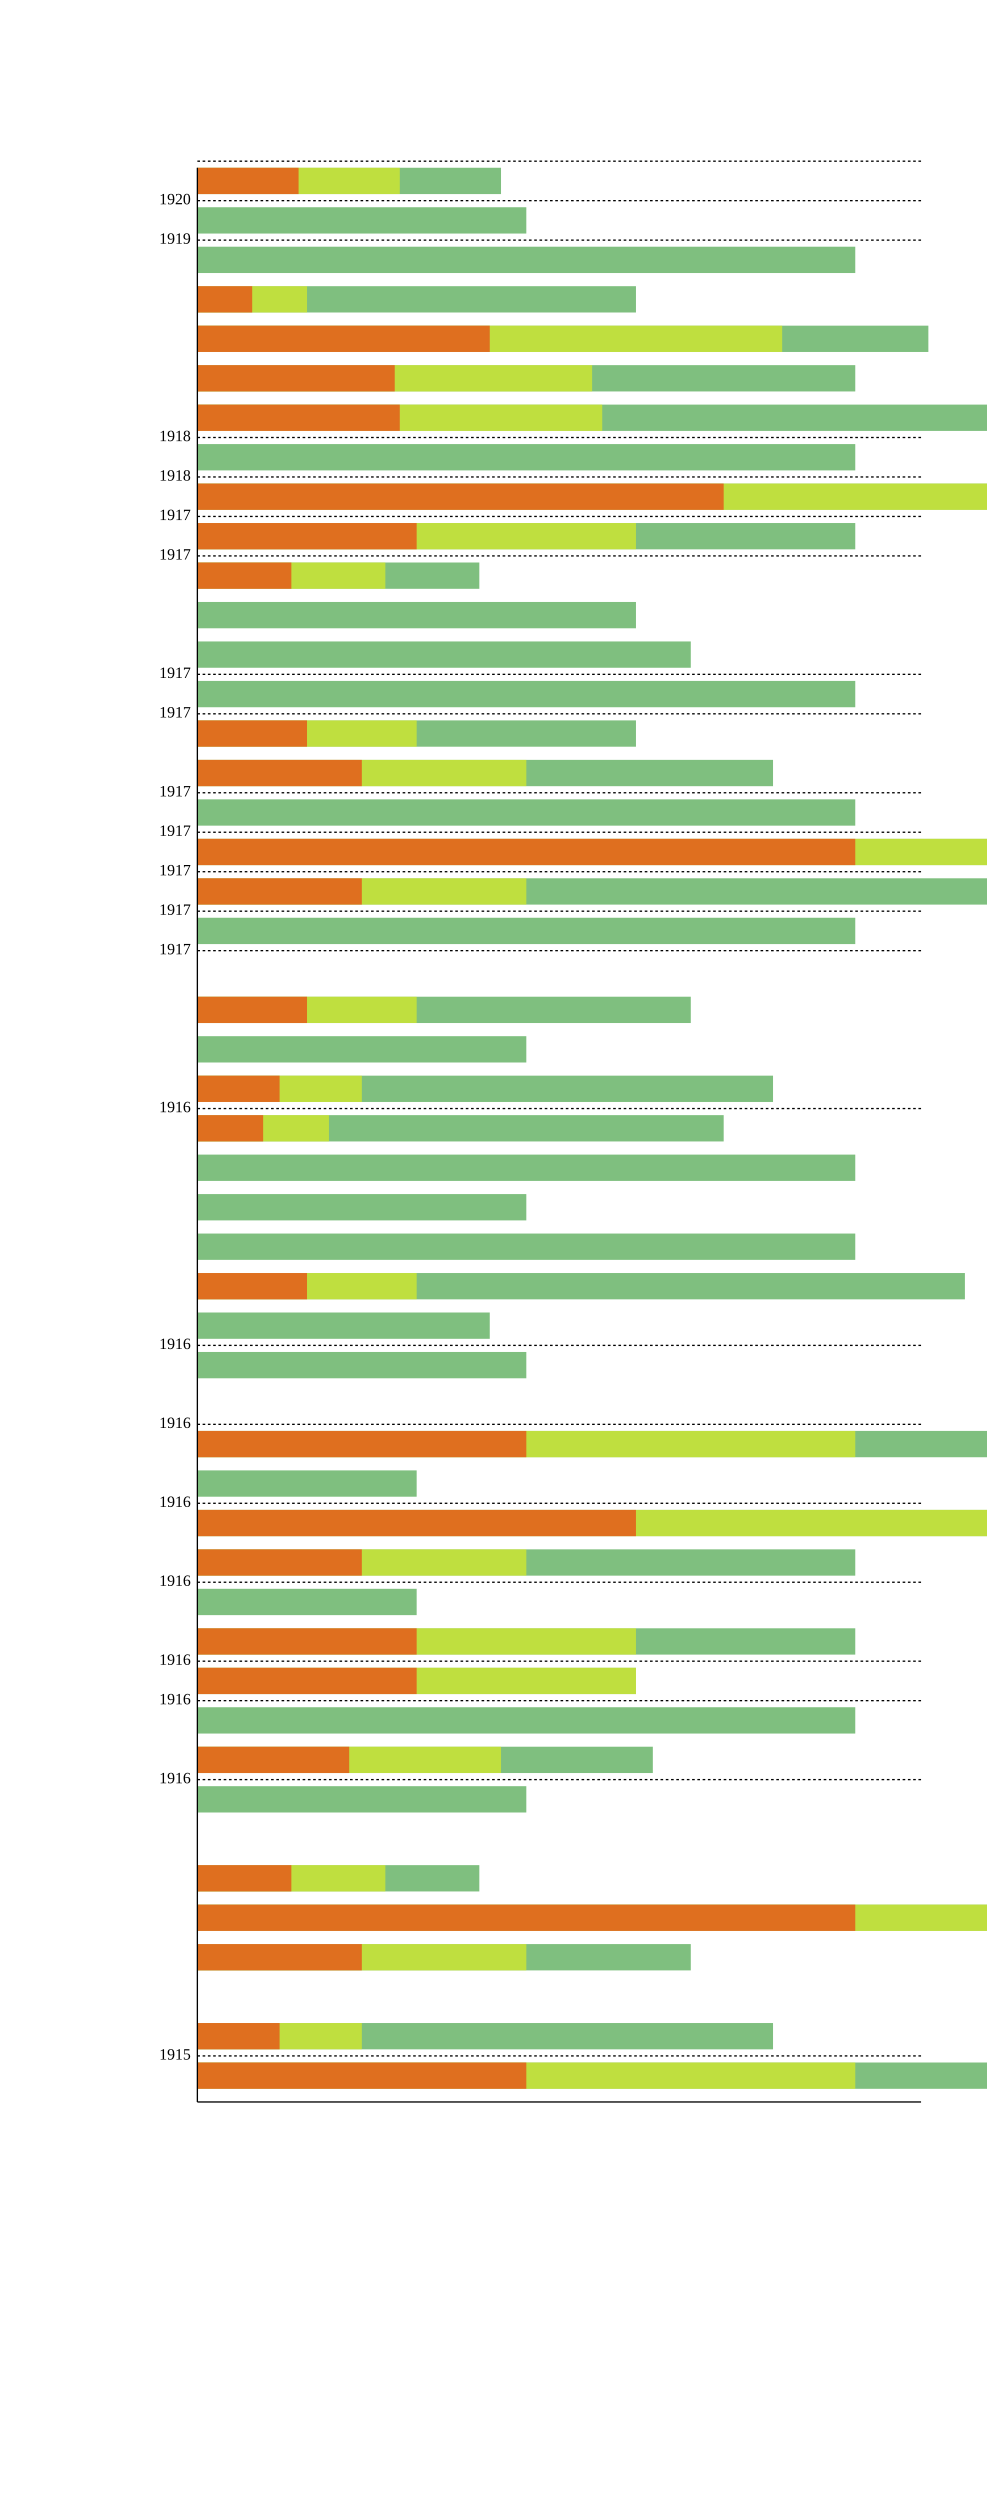
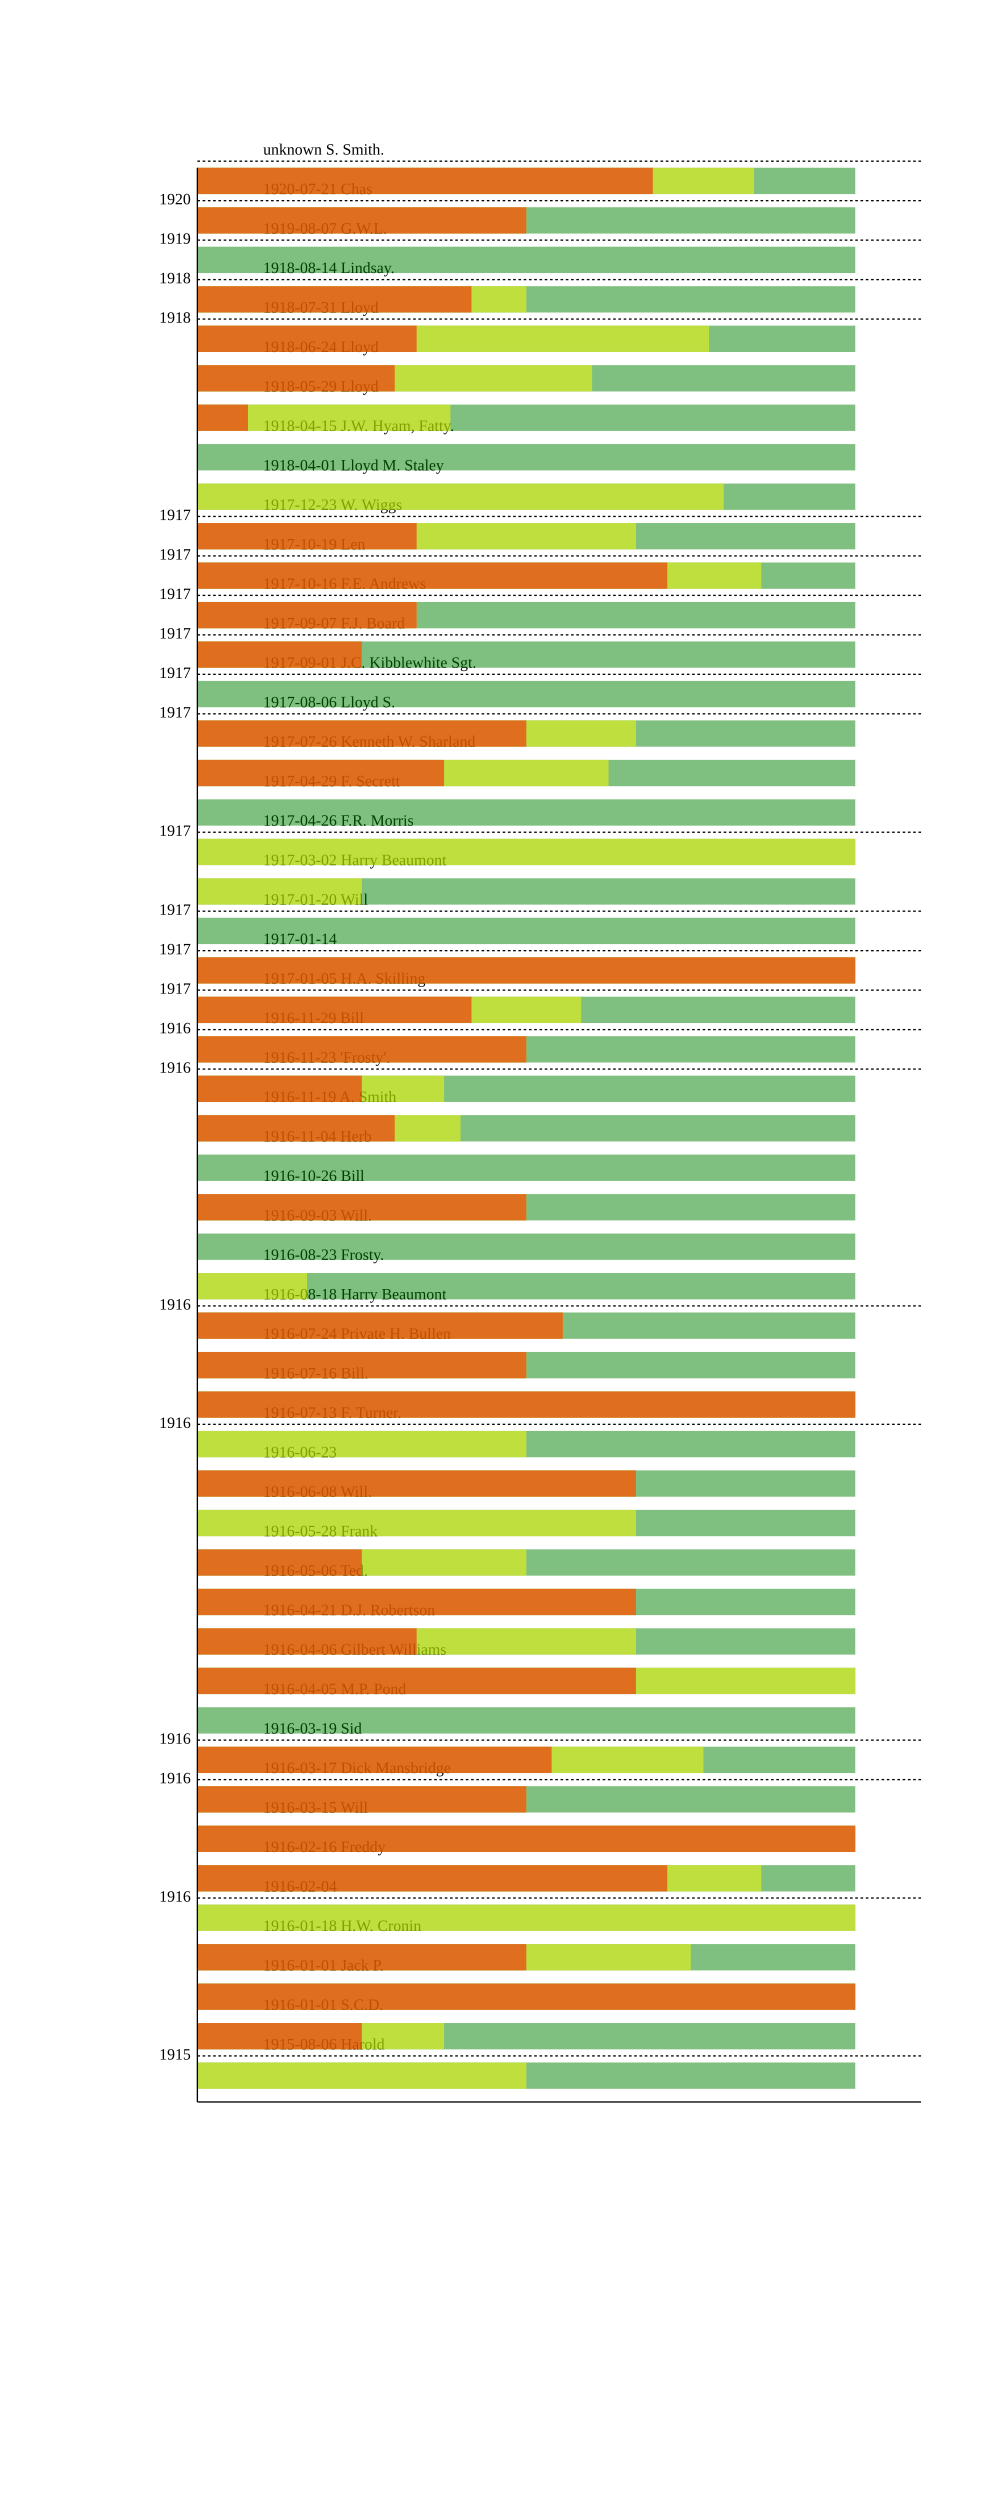
<svg xmlns="http://www.w3.org/2000/svg" height="1520" width="600" viewBox="-150, -1570, 750, 1845">
  <line x1="0" x2="550" y1="-35" y2="-35" stroke="black" stroke-dasharray="2" />
  <text x="-5" y="-35" text-anchor="end" dominant-baseline="middle">1915</text>
-   <rect x=" 0" y="-30" width="750" height="20" opacity=".5" fill="green" />
-   <rect x=" 0" y="-30" width="500" height="20" opacity=".5" fill="yellow" />
-   <rect x=" 0" y="-30" width="250" height="20" opacity=".5" fill="red" />
-   <rect x=" 0" y="-60" width="437.5" height="20" opacity=".5" fill="green" />
-   <rect x=" 0" y="-60" width="125" height="20" opacity=".5" fill="yellow" />
-   <rect x=" 0" y="-60" width="62.5" height="20" opacity=".5" fill="red" />
-   <rect x=" 0" y="-90" width="0" height="20" opacity=".5" fill="green" />
-   <rect x=" 0" y="-90" width="0" height="20" opacity=".5" fill="yellow" />
-   <rect x=" 0" y="-90" width="0" height="20" opacity=".5" fill="red" />
-   <rect x=" 0" y="-120" width="375" height="20" opacity=".5" fill="green" />
-   <rect x=" 0" y="-120" width="250" height="20" opacity=".5" fill="yellow" />
-   <rect x=" 0" y="-120" width="125" height="20" opacity=".5" fill="red" />
-   <rect x=" 0" y="-150" width="1000" height="20" opacity=".5" fill="green" />
-   <rect x=" 0" y="-150" width="1000" height="20" opacity=".5" fill="yellow" />
-   <rect x=" 0" y="-150" width="500" height="20" opacity=".5" fill="red" />
-   <rect x=" 0" y="-180" width="214.286" height="20" opacity=".5" fill="green" />
-   <rect x=" 0" y="-180" width="142.857" height="20" opacity=".5" fill="yellow" />
-   <rect x=" 0" y="-180" width="71.429" height="20" opacity=".5" fill="red" />
-   <rect x=" 0" y="-210" width="0" height="20" opacity=".5" fill="green" />
-   <rect x=" 0" y="-210" width="0" height="20" opacity=".5" fill="yellow" />
-   <rect x=" 0" y="-210" width="0" height="20" opacity=".5" fill="red" />
+   <rect x=" 0" y="-30" width="500" height="20" opacity=".5" fill="green" />
+   <rect x=" 0" y="-30" width="250" height="20" opacity=".5" fill="yellow" />
+   <rect x=" 0" y="-30" width="0" height="20" opacity=".5" fill="red" />
+   <text x="50" y="-40" fill="black">1915-08-06 Harold</text>
+   <rect x=" 0" y="-60" width="500" height="20" opacity=".5" fill="green" />
+   <rect x=" 0" y="-60" width="187.5" height="20" opacity=".5" fill="yellow" />
+   <rect x=" 0" y="-60" width="125" height="20" opacity=".5" fill="red" />
+   <text x="50" y="-70" fill="black">1916-01-01 S.C.D.</text>
+   <rect x=" 0" y="-90" width="500" height="20" opacity=".5" fill="green" />
+   <rect x=" 0" y="-90" width="500" height="20" opacity=".5" fill="yellow" />
+   <rect x=" 0" y="-90" width="500" height="20" opacity=".5" fill="red" />
+   <text x="50" y="-100" fill="black">1916-01-01 Jack P.</text>
+   <rect x=" 0" y="-120" width="500" height="20" opacity=".5" fill="green" />
+   <rect x=" 0" y="-120" width="375" height="20" opacity=".5" fill="yellow" />
+   <rect x=" 0" y="-120" width="250" height="20" opacity=".5" fill="red" />
+   <text x="50" y="-130" fill="black">1916-01-18 H.W. Cronin</text>
+   <line x1="0" x2="550" y1="-155" y2="-155" stroke="black" stroke-dasharray="2" />
+   <text x="-5" y="-155" text-anchor="end" dominant-baseline="middle">1916</text>
+   <rect x=" 0" y="-150" width="500" height="20" opacity=".5" fill="green" />
+   <rect x=" 0" y="-150" width="500" height="20" opacity=".5" fill="yellow" />
+   <rect x=" 0" y="-150" width="0" height="20" opacity=".5" fill="red" />
+   <text x="50" y="-160" fill="black">1916-02-04 </text>
+   <rect x=" 0" y="-180" width="500" height="20" opacity=".5" fill="green" />
+   <rect x=" 0" y="-180" width="428.571" height="20" opacity=".5" fill="yellow" />
+   <rect x=" 0" y="-180" width="357.143" height="20" opacity=".5" fill="red" />
+   <text x="50" y="-190" fill="black">1916-02-16 Freddy </text>
+   <rect x=" 0" y="-210" width="500" height="20" opacity=".5" fill="green" />
+   <rect x=" 0" y="-210" width="500" height="20" opacity=".5" fill="yellow" />
+   <rect x=" 0" y="-210" width="500" height="20" opacity=".5" fill="red" />
+   <text x="50" y="-220" fill="black">1916-03-15 Will</text>
  <line x1="0" x2="550" y1="-245" y2="-245" stroke="black" stroke-dasharray="2" />
  <text x="-5" y="-245" text-anchor="end" dominant-baseline="middle">1916</text>
-   <rect x=" 0" y="-240" width="250" height="20" opacity=".5" fill="green" />
-   <rect x=" 0" y="-240" width="0" height="20" opacity=".5" fill="yellow" />
-   <rect x=" 0" y="-240" width="0" height="20" opacity=".5" fill="red" />
-   <rect x=" 0" y="-270" width="346.154" height="20" opacity=".5" fill="green" />
-   <rect x=" 0" y="-270" width="230.769" height="20" opacity=".5" fill="yellow" />
-   <rect x=" 0" y="-270" width="115.385" height="20" opacity=".5" fill="red" />
-   <line x1="0" x2="550" y1="-305" y2="-305" stroke="black" stroke-dasharray="2" />
-   <text x="-5" y="-305" text-anchor="end" dominant-baseline="middle">1916</text>
+   <rect x=" 0" y="-240" width="500" height="20" opacity=".5" fill="green" />
+   <rect x=" 0" y="-240" width="250" height="20" opacity=".5" fill="yellow" />
+   <rect x=" 0" y="-240" width="250" height="20" opacity=".5" fill="red" />
+   <text x="50" y="-250" fill="black">1916-03-17 Dick Mansbridge</text>
+   <line x1="0" x2="550" y1="-275" y2="-275" stroke="black" stroke-dasharray="2" />
+   <text x="-5" y="-275" text-anchor="end" dominant-baseline="middle">1916</text>
+   <rect x=" 0" y="-270" width="500" height="20" opacity=".5" fill="green" />
+   <rect x=" 0" y="-270" width="384.615" height="20" opacity=".5" fill="yellow" />
+   <rect x=" 0" y="-270" width="269.231" height="20" opacity=".5" fill="red" />
+   <text x="50" y="-280" fill="black">1916-03-19 Sid</text>
  <rect x=" 0" y="-300" width="500" height="20" opacity=".5" fill="green" />
  <rect x=" 0" y="-300" width="0" height="20" opacity=".5" fill="yellow" />
  <rect x=" 0" y="-300" width="0" height="20" opacity=".5" fill="red" />
-   <line x1="0" x2="550" y1="-335" y2="-335" stroke="black" stroke-dasharray="2" />
-   <text x="-5" y="-335" text-anchor="end" dominant-baseline="middle">1916</text>
-   <rect x=" 0" y="-330" width="333.333" height="20" opacity=".5" fill="green" />
-   <rect x=" 0" y="-330" width="333.333" height="20" opacity=".5" fill="yellow" />
-   <rect x=" 0" y="-330" width="166.667" height="20" opacity=".5" fill="red" />
+   <text x="50" y="-310" fill="black">1916-04-05 M.P. Pond</text>
+   <rect x=" 0" y="-330" width="500" height="20" opacity=".5" fill="green" />
+   <rect x=" 0" y="-330" width="500" height="20" opacity=".5" fill="yellow" />
+   <rect x=" 0" y="-330" width="333.333" height="20" opacity=".5" fill="red" />
+   <text x="50" y="-340" fill="black">1916-04-06 Gilbert Williams</text>
  <rect x=" 0" y="-360" width="500" height="20" opacity=".5" fill="green" />
  <rect x=" 0" y="-360" width="333.333" height="20" opacity=".5" fill="yellow" />
  <rect x=" 0" y="-360" width="166.667" height="20" opacity=".5" fill="red" />
-   <line x1="0" x2="550" y1="-395" y2="-395" stroke="black" stroke-dasharray="2" />
-   <text x="-5" y="-395" text-anchor="end" dominant-baseline="middle">1916</text>
-   <rect x=" 0" y="-390" width="166.667" height="20" opacity=".5" fill="green" />
-   <rect x=" 0" y="-390" width="0" height="20" opacity=".5" fill="yellow" />
-   <rect x=" 0" y="-390" width="0" height="20" opacity=".5" fill="red" />
+   <text x="50" y="-370" fill="black">1916-04-21 D.J. Robertson</text>
+   <rect x=" 0" y="-390" width="500" height="20" opacity=".5" fill="green" />
+   <rect x=" 0" y="-390" width="333.333" height="20" opacity=".5" fill="yellow" />
+   <rect x=" 0" y="-390" width="333.333" height="20" opacity=".5" fill="red" />
+   <text x="50" y="-400" fill="black">1916-05-06  Ted.</text>
  <rect x=" 0" y="-420" width="500" height="20" opacity=".5" fill="green" />
  <rect x=" 0" y="-420" width="250" height="20" opacity=".5" fill="yellow" />
  <rect x=" 0" y="-420" width="125" height="20" opacity=".5" fill="red" />
-   <line x1="0" x2="550" y1="-455" y2="-455" stroke="black" stroke-dasharray="2" />
-   <text x="-5" y="-455" text-anchor="end" dominant-baseline="middle">1916</text>
-   <rect x=" 0" y="-450" width="833.333" height="20" opacity=".5" fill="green" />
-   <rect x=" 0" y="-450" width="666.667" height="20" opacity=".5" fill="yellow" />
-   <rect x=" 0" y="-450" width="333.333" height="20" opacity=".5" fill="red" />
-   <rect x=" 0" y="-480" width="166.667" height="20" opacity=".5" fill="green" />
-   <rect x=" 0" y="-480" width="0" height="20" opacity=".5" fill="yellow" />
-   <rect x=" 0" y="-480" width="0" height="20" opacity=".5" fill="red" />
+   <text x="50" y="-430" fill="black">1916-05-28  Frank</text>
+   <rect x=" 0" y="-450" width="500" height="20" opacity=".5" fill="green" />
+   <rect x=" 0" y="-450" width="333.333" height="20" opacity=".5" fill="yellow" />
+   <rect x=" 0" y="-450" width="0" height="20" opacity=".5" fill="red" />
+   <text x="50" y="-460" fill="black">1916-06-08 Will.</text>
+   <rect x=" 0" y="-480" width="500" height="20" opacity=".5" fill="green" />
+   <rect x=" 0" y="-480" width="333.333" height="20" opacity=".5" fill="yellow" />
+   <rect x=" 0" y="-480" width="333.333" height="20" opacity=".5" fill="red" />
+   <text x="50" y="-490" fill="black">1916-06-23 </text>
  <line x1="0" x2="550" y1="-515" y2="-515" stroke="black" stroke-dasharray="2" />
  <text x="-5" y="-515" text-anchor="end" dominant-baseline="middle">1916</text>
-   <rect x=" 0" y="-510" width="750" height="20" opacity=".5" fill="green" />
-   <rect x=" 0" y="-510" width="500" height="20" opacity=".5" fill="yellow" />
-   <rect x=" 0" y="-510" width="250" height="20" opacity=".5" fill="red" />
-   <rect x=" 0" y="-540" width="0" height="20" opacity=".5" fill="green" />
-   <rect x=" 0" y="-540" width="0" height="20" opacity=".5" fill="yellow" />
-   <rect x=" 0" y="-540" width="0" height="20" opacity=".5" fill="red" />
-   <line x1="0" x2="550" y1="-575" y2="-575" stroke="black" stroke-dasharray="2" />
-   <text x="-5" y="-575" text-anchor="end" dominant-baseline="middle">1916</text>
-   <rect x=" 0" y="-570" width="250" height="20" opacity=".5" fill="green" />
-   <rect x=" 0" y="-570" width="0" height="20" opacity=".5" fill="yellow" />
-   <rect x=" 0" y="-570" width="0" height="20" opacity=".5" fill="red" />
-   <rect x=" 0" y="-600" width="222.222" height="20" opacity=".5" fill="green" />
-   <rect x=" 0" y="-600" width="0" height="20" opacity=".5" fill="yellow" />
-   <rect x=" 0" y="-600" width="0" height="20" opacity=".5" fill="red" />
-   <rect x=" 0" y="-630" width="583.333" height="20" opacity=".5" fill="green" />
-   <rect x=" 0" y="-630" width="166.667" height="20" opacity=".5" fill="yellow" />
-   <rect x=" 0" y="-630" width="83.333" height="20" opacity=".5" fill="red" />
+   <rect x=" 0" y="-510" width="500" height="20" opacity=".5" fill="green" />
+   <rect x=" 0" y="-510" width="250" height="20" opacity=".5" fill="yellow" />
+   <rect x=" 0" y="-510" width="0" height="20" opacity=".5" fill="red" />
+   <text x="50" y="-520" fill="black">1916-07-13 F. Turner.</text>
+   <rect x=" 0" y="-540" width="500" height="20" opacity=".5" fill="green" />
+   <rect x=" 0" y="-540" width="500" height="20" opacity=".5" fill="yellow" />
+   <rect x=" 0" y="-540" width="500" height="20" opacity=".5" fill="red" />
+   <text x="50" y="-550" fill="black">1916-07-16 Bill.</text>
+   <rect x=" 0" y="-570" width="500" height="20" opacity=".5" fill="green" />
+   <rect x=" 0" y="-570" width="250" height="20" opacity=".5" fill="yellow" />
+   <rect x=" 0" y="-570" width="250" height="20" opacity=".5" fill="red" />
+   <text x="50" y="-580" fill="black">1916-07-24 Private H. Bullen</text>
+   <line x1="0" x2="550" y1="-605" y2="-605" stroke="black" stroke-dasharray="2" />
+   <text x="-5" y="-605" text-anchor="end" dominant-baseline="middle">1916</text>
+   <rect x=" 0" y="-600" width="500" height="20" opacity=".5" fill="green" />
+   <rect x=" 0" y="-600" width="277.778" height="20" opacity=".5" fill="yellow" />
+   <rect x=" 0" y="-600" width="277.778" height="20" opacity=".5" fill="red" />
+   <text x="50" y="-610" fill="black">1916-08-18 Harry Beaumont</text>
+   <rect x=" 0" y="-630" width="500" height="20" opacity=".5" fill="green" />
+   <rect x=" 0" y="-630" width="83.333" height="20" opacity=".5" fill="yellow" />
+   <rect x=" 0" y="-630" width="0" height="20" opacity=".5" fill="red" />
+   <text x="50" y="-640" fill="black">1916-08-23 Frosty.</text>
  <rect x=" 0" y="-660" width="500" height="20" opacity=".5" fill="green" />
  <rect x=" 0" y="-660" width="0" height="20" opacity=".5" fill="yellow" />
  <rect x=" 0" y="-660" width="0" height="20" opacity=".5" fill="red" />
-   <rect x=" 0" y="-690" width="250" height="20" opacity=".5" fill="green" />
-   <rect x=" 0" y="-690" width="0" height="20" opacity=".5" fill="yellow" />
-   <rect x=" 0" y="-690" width="0" height="20" opacity=".5" fill="red" />
+   <text x="50" y="-670" fill="black">1916-09-03 Will.</text>
+   <rect x=" 0" y="-690" width="500" height="20" opacity=".5" fill="green" />
+   <rect x=" 0" y="-690" width="250" height="20" opacity=".5" fill="yellow" />
+   <rect x=" 0" y="-690" width="250" height="20" opacity=".5" fill="red" />
+   <text x="50" y="-700" fill="black">1916-10-26 Bill</text>
  <rect x=" 0" y="-720" width="500" height="20" opacity=".5" fill="green" />
  <rect x=" 0" y="-720" width="0" height="20" opacity=".5" fill="yellow" />
  <rect x=" 0" y="-720" width="0" height="20" opacity=".5" fill="red" />
-   <line x1="0" x2="550" y1="-755" y2="-755" stroke="black" stroke-dasharray="2" />
-   <text x="-5" y="-755" text-anchor="end" dominant-baseline="middle">1916</text>
-   <rect x=" 0" y="-750" width="400" height="20" opacity=".5" fill="green" />
-   <rect x=" 0" y="-750" width="100" height="20" opacity=".5" fill="yellow" />
-   <rect x=" 0" y="-750" width="50" height="20" opacity=".5" fill="red" />
-   <rect x=" 0" y="-780" width="437.5" height="20" opacity=".5" fill="green" />
-   <rect x=" 0" y="-780" width="125" height="20" opacity=".5" fill="yellow" />
-   <rect x=" 0" y="-780" width="62.5" height="20" opacity=".5" fill="red" />
-   <rect x=" 0" y="-810" width="250" height="20" opacity=".5" fill="green" />
-   <rect x=" 0" y="-810" width="0" height="20" opacity=".5" fill="yellow" />
-   <rect x=" 0" y="-810" width="0" height="20" opacity=".5" fill="red" />
-   <rect x=" 0" y="-840" width="375" height="20" opacity=".5" fill="green" />
-   <rect x=" 0" y="-840" width="166.667" height="20" opacity=".5" fill="yellow" />
-   <rect x=" 0" y="-840" width="83.333" height="20" opacity=".5" fill="red" />
+   <text x="50" y="-730" fill="black">1916-11-04 Herb</text>
+   <rect x=" 0" y="-750" width="500" height="20" opacity=".5" fill="green" />
+   <rect x=" 0" y="-750" width="200" height="20" opacity=".5" fill="yellow" />
+   <rect x=" 0" y="-750" width="150" height="20" opacity=".5" fill="red" />
+   <text x="50" y="-760" fill="black">1916-11-19 A. Smith</text>
+   <line x1="0" x2="550" y1="-785" y2="-785" stroke="black" stroke-dasharray="2" />
+   <text x="-5" y="-785" text-anchor="end" dominant-baseline="middle">1916</text>
+   <rect x=" 0" y="-780" width="500" height="20" opacity=".5" fill="green" />
+   <rect x=" 0" y="-780" width="187.5" height="20" opacity=".5" fill="yellow" />
+   <rect x=" 0" y="-780" width="125" height="20" opacity=".5" fill="red" />
+   <text x="50" y="-790" fill="black">1916-11-23 'Frosty'.</text>
+   <line x1="0" x2="550" y1="-815" y2="-815" stroke="black" stroke-dasharray="2" />
+   <text x="-5" y="-815" text-anchor="end" dominant-baseline="middle">1916</text>
+   <rect x=" 0" y="-810" width="500" height="20" opacity=".5" fill="green" />
+   <rect x=" 0" y="-810" width="250" height="20" opacity=".5" fill="yellow" />
+   <rect x=" 0" y="-810" width="250" height="20" opacity=".5" fill="red" />
+   <text x="50" y="-820" fill="black">1916-11-29 Bill</text>
+   <line x1="0" x2="550" y1="-845" y2="-845" stroke="black" stroke-dasharray="2" />
+   <text x="-5" y="-845" text-anchor="end" dominant-baseline="middle">1917</text>
+   <rect x=" 0" y="-840" width="500" height="20" opacity=".5" fill="green" />
+   <rect x=" 0" y="-840" width="291.667" height="20" opacity=".5" fill="yellow" />
+   <rect x=" 0" y="-840" width="208.333" height="20" opacity=".5" fill="red" />
+   <text x="50" y="-850" fill="black">1917-01-05  H.A. Skilling</text>
  <line x1="0" x2="550" y1="-875" y2="-875" stroke="black" stroke-dasharray="2" />
  <text x="-5" y="-875" text-anchor="end" dominant-baseline="middle">1917</text>
-   <rect x=" 0" y="-870" width="0" height="20" opacity=".5" fill="green" />
-   <rect x=" 0" y="-870" width="0" height="20" opacity=".5" fill="yellow" />
-   <rect x=" 0" y="-870" width="0" height="20" opacity=".5" fill="red" />
+   <rect x=" 0" y="-870" width="500" height="20" opacity=".5" fill="green" />
+   <rect x=" 0" y="-870" width="500" height="20" opacity=".5" fill="yellow" />
+   <rect x=" 0" y="-870" width="500" height="20" opacity=".5" fill="red" />
+   <text x="50" y="-880" fill="black">1917-01-14 </text>
  <line x1="0" x2="550" y1="-905" y2="-905" stroke="black" stroke-dasharray="2" />
  <text x="-5" y="-905" text-anchor="end" dominant-baseline="middle">1917</text>
  <rect x=" 0" y="-900" width="500" height="20" opacity=".5" fill="green" />
  <rect x=" 0" y="-900" width="0" height="20" opacity=".5" fill="yellow" />
  <rect x=" 0" y="-900" width="0" height="20" opacity=".5" fill="red" />
-   <line x1="0" x2="550" y1="-935" y2="-935" stroke="black" stroke-dasharray="2" />
-   <text x="-5" y="-935" text-anchor="end" dominant-baseline="middle">1917</text>
-   <rect x=" 0" y="-930" width="625" height="20" opacity=".5" fill="green" />
-   <rect x=" 0" y="-930" width="250" height="20" opacity=".5" fill="yellow" />
-   <rect x=" 0" y="-930" width="125" height="20" opacity=".5" fill="red" />
+   <text x="50" y="-910" fill="black">1917-01-20 Will</text>
+   <rect x=" 0" y="-930" width="500" height="20" opacity=".5" fill="green" />
+   <rect x=" 0" y="-930" width="125" height="20" opacity=".5" fill="yellow" />
+   <rect x=" 0" y="-930" width="0" height="20" opacity=".5" fill="red" />
+   <text x="50" y="-940" fill="black">1917-03-02 Harry Beaumont</text>
  <line x1="0" x2="550" y1="-965" y2="-965" stroke="black" stroke-dasharray="2" />
  <text x="-5" y="-965" text-anchor="end" dominant-baseline="middle">1917</text>
-   <rect x=" 0" y="-960" width="1000" height="20" opacity=".5" fill="green" />
-   <rect x=" 0" y="-960" width="1000" height="20" opacity=".5" fill="yellow" />
-   <rect x=" 0" y="-960" width="500" height="20" opacity=".5" fill="red" />
-   <line x1="0" x2="550" y1="-995" y2="-995" stroke="black" stroke-dasharray="2" />
-   <text x="-5" y="-995" text-anchor="end" dominant-baseline="middle">1917</text>
+   <rect x=" 0" y="-960" width="500" height="20" opacity=".5" fill="green" />
+   <rect x=" 0" y="-960" width="500" height="20" opacity=".5" fill="yellow" />
+   <rect x=" 0" y="-960" width="0" height="20" opacity=".5" fill="red" />
+   <text x="50" y="-970" fill="black">1917-04-26 F.R. Morris</text>
  <rect x=" 0" y="-990" width="500" height="20" opacity=".5" fill="green" />
  <rect x=" 0" y="-990" width="0" height="20" opacity=".5" fill="yellow" />
  <rect x=" 0" y="-990" width="0" height="20" opacity=".5" fill="red" />
-   <rect x=" 0" y="-1020" width="437.5" height="20" opacity=".5" fill="green" />
-   <rect x=" 0" y="-1020" width="250" height="20" opacity=".5" fill="yellow" />
-   <rect x=" 0" y="-1020" width="125" height="20" opacity=".5" fill="red" />
+   <text x="50" y="-1000" fill="black">1917-04-29 F. Secrett</text>
+   <rect x=" 0" y="-1020" width="500" height="20" opacity=".5" fill="green" />
+   <rect x=" 0" y="-1020" width="312.5" height="20" opacity=".5" fill="yellow" />
+   <rect x=" 0" y="-1020" width="187.5" height="20" opacity=".5" fill="red" />
+   <text x="50" y="-1030" fill="black">1917-07-26 Kenneth W. Sharland</text>
  <line x1="0" x2="550" y1="-1055" y2="-1055" stroke="black" stroke-dasharray="2" />
  <text x="-5" y="-1055" text-anchor="end" dominant-baseline="middle">1917</text>
-   <rect x=" 0" y="-1050" width="333.333" height="20" opacity=".5" fill="green" />
-   <rect x=" 0" y="-1050" width="166.667" height="20" opacity=".5" fill="yellow" />
-   <rect x=" 0" y="-1050" width="83.333" height="20" opacity=".5" fill="red" />
+   <rect x=" 0" y="-1050" width="500" height="20" opacity=".5" fill="green" />
+   <rect x=" 0" y="-1050" width="333.333" height="20" opacity=".5" fill="yellow" />
+   <rect x=" 0" y="-1050" width="250" height="20" opacity=".5" fill="red" />
+   <text x="50" y="-1060" fill="black">1917-08-06 Lloyd S.</text>
  <line x1="0" x2="550" y1="-1085" y2="-1085" stroke="black" stroke-dasharray="2" />
  <text x="-5" y="-1085" text-anchor="end" dominant-baseline="middle">1917</text>
  <rect x=" 0" y="-1080" width="500" height="20" opacity=".5" fill="green" />
  <rect x=" 0" y="-1080" width="0" height="20" opacity=".5" fill="yellow" />
  <rect x=" 0" y="-1080" width="0" height="20" opacity=".5" fill="red" />
-   <rect x=" 0" y="-1110" width="375" height="20" opacity=".5" fill="green" />
-   <rect x=" 0" y="-1110" width="0" height="20" opacity=".5" fill="yellow" />
-   <rect x=" 0" y="-1110" width="0" height="20" opacity=".5" fill="red" />
-   <rect x=" 0" y="-1140" width="333.333" height="20" opacity=".5" fill="green" />
-   <rect x=" 0" y="-1140" width="0" height="20" opacity=".5" fill="yellow" />
-   <rect x=" 0" y="-1140" width="0" height="20" opacity=".5" fill="red" />
+   <text x="50" y="-1090" fill="black">1917-09-01 J.C. Kibblewhite Sgt.</text>
+   <line x1="0" x2="550" y1="-1115" y2="-1115" stroke="black" stroke-dasharray="2" />
+   <text x="-5" y="-1115" text-anchor="end" dominant-baseline="middle">1917</text>
+   <rect x=" 0" y="-1110" width="500" height="20" opacity=".5" fill="green" />
+   <rect x=" 0" y="-1110" width="125" height="20" opacity=".5" fill="yellow" />
+   <rect x=" 0" y="-1110" width="125" height="20" opacity=".5" fill="red" />
+   <text x="50" y="-1120" fill="black">1917-09-07  F.J. Board </text>
+   <line x1="0" x2="550" y1="-1145" y2="-1145" stroke="black" stroke-dasharray="2" />
+   <text x="-5" y="-1145" text-anchor="end" dominant-baseline="middle">1917</text>
+   <rect x=" 0" y="-1140" width="500" height="20" opacity=".5" fill="green" />
+   <rect x=" 0" y="-1140" width="166.667" height="20" opacity=".5" fill="yellow" />
+   <rect x=" 0" y="-1140" width="166.667" height="20" opacity=".5" fill="red" />
+   <text x="50" y="-1150" fill="black">1917-10-16 F.E. Andrews</text>
  <line x1="0" x2="550" y1="-1175" y2="-1175" stroke="black" stroke-dasharray="2" />
  <text x="-5" y="-1175" text-anchor="end" dominant-baseline="middle">1917</text>
-   <rect x=" 0" y="-1170" width="214.286" height="20" opacity=".5" fill="green" />
-   <rect x=" 0" y="-1170" width="142.857" height="20" opacity=".5" fill="yellow" />
-   <rect x=" 0" y="-1170" width="71.429" height="20" opacity=".5" fill="red" />
+   <rect x=" 0" y="-1170" width="500" height="20" opacity=".5" fill="green" />
+   <rect x=" 0" y="-1170" width="428.571" height="20" opacity=".5" fill="yellow" />
+   <rect x=" 0" y="-1170" width="357.143" height="20" opacity=".5" fill="red" />
+   <text x="50" y="-1180" fill="black">1917-10-19 Len</text>
  <line x1="0" x2="550" y1="-1205" y2="-1205" stroke="black" stroke-dasharray="2" />
  <text x="-5" y="-1205" text-anchor="end" dominant-baseline="middle">1917</text>
  <rect x=" 0" y="-1200" width="500" height="20" opacity=".5" fill="green" />
  <rect x=" 0" y="-1200" width="333.333" height="20" opacity=".5" fill="yellow" />
  <rect x=" 0" y="-1200" width="166.667" height="20" opacity=".5" fill="red" />
-   <line x1="0" x2="550" y1="-1235" y2="-1235" stroke="black" stroke-dasharray="2" />
-   <text x="-5" y="-1235" text-anchor="end" dominant-baseline="middle">1918</text>
-   <rect x=" 0" y="-1230" width="900" height="20" opacity=".5" fill="green" />
-   <rect x=" 0" y="-1230" width="800" height="20" opacity=".5" fill="yellow" />
-   <rect x=" 0" y="-1230" width="400" height="20" opacity=".5" fill="red" />
-   <line x1="0" x2="550" y1="-1265" y2="-1265" stroke="black" stroke-dasharray="2" />
-   <text x="-5" y="-1265" text-anchor="end" dominant-baseline="middle">1918</text>
+   <text x="50" y="-1210" fill="black">1917-12-23 W. Wiggs</text>
+   <rect x=" 0" y="-1230" width="500" height="20" opacity=".5" fill="green" />
+   <rect x=" 0" y="-1230" width="400" height="20" opacity=".5" fill="yellow" />
+   <rect x=" 0" y="-1230" width="0" height="20" opacity=".5" fill="red" />
+   <text x="50" y="-1240" fill="black">1918-04-01 Lloyd M. Staley</text>
  <rect x=" 0" y="-1260" width="500" height="20" opacity=".5" fill="green" />
  <rect x=" 0" y="-1260" width="0" height="20" opacity=".5" fill="yellow" />
  <rect x=" 0" y="-1260" width="0" height="20" opacity=".5" fill="red" />
-   <rect x=" 0" y="-1290" width="615.385" height="20" opacity=".5" fill="green" />
-   <rect x=" 0" y="-1290" width="307.692" height="20" opacity=".5" fill="yellow" />
-   <rect x=" 0" y="-1290" width="153.846" height="20" opacity=".5" fill="red" />
+   <text x="50" y="-1270" fill="black">1918-04-15 J.W. Hyam, Fatty.</text>
+   <rect x=" 0" y="-1290" width="500" height="20" opacity=".5" fill="green" />
+   <rect x=" 0" y="-1290" width="192.308" height="20" opacity=".5" fill="yellow" />
+   <rect x=" 0" y="-1290" width="38.462" height="20" opacity=".5" fill="red" />
+   <text x="50" y="-1300" fill="black">1918-05-29 Lloyd</text>
  <rect x=" 0" y="-1320" width="500" height="20" opacity=".5" fill="green" />
  <rect x=" 0" y="-1320" width="300" height="20" opacity=".5" fill="yellow" />
  <rect x=" 0" y="-1320" width="150" height="20" opacity=".5" fill="red" />
-   <rect x=" 0" y="-1350" width="555.556" height="20" opacity=".5" fill="green" />
-   <rect x=" 0" y="-1350" width="444.444" height="20" opacity=".5" fill="yellow" />
-   <rect x=" 0" y="-1350" width="222.222" height="20" opacity=".5" fill="red" />
-   <rect x=" 0" y="-1380" width="333.333" height="20" opacity=".5" fill="green" />
-   <rect x=" 0" y="-1380" width="83.333" height="20" opacity=".5" fill="yellow" />
-   <rect x=" 0" y="-1380" width="41.667" height="20" opacity=".5" fill="red" />
+   <text x="50" y="-1330" fill="black">1918-06-24 Lloyd</text>
+   <line x1="0" x2="550" y1="-1355" y2="-1355" stroke="black" stroke-dasharray="2" />
+   <text x="-5" y="-1355" text-anchor="end" dominant-baseline="middle">1918</text>
+   <rect x=" 0" y="-1350" width="500" height="20" opacity=".5" fill="green" />
+   <rect x=" 0" y="-1350" width="388.889" height="20" opacity=".5" fill="yellow" />
+   <rect x=" 0" y="-1350" width="166.667" height="20" opacity=".5" fill="red" />
+   <text x="50" y="-1360" fill="black">1918-07-31 Lloyd</text>
+   <line x1="0" x2="550" y1="-1385" y2="-1385" stroke="black" stroke-dasharray="2" />
+   <text x="-5" y="-1385" text-anchor="end" dominant-baseline="middle">1918</text>
+   <rect x=" 0" y="-1380" width="500" height="20" opacity=".5" fill="green" />
+   <rect x=" 0" y="-1380" width="250" height="20" opacity=".5" fill="yellow" />
+   <rect x=" 0" y="-1380" width="208.333" height="20" opacity=".5" fill="red" />
+   <text x="50" y="-1390" fill="black">1918-08-14 Lindsay.</text>
  <line x1="0" x2="550" y1="-1415" y2="-1415" stroke="black" stroke-dasharray="2" />
  <text x="-5" y="-1415" text-anchor="end" dominant-baseline="middle">1919</text>
  <rect x=" 0" y="-1410" width="500" height="20" opacity=".5" fill="green" />
  <rect x=" 0" y="-1410" width="0" height="20" opacity=".5" fill="yellow" />
  <rect x=" 0" y="-1410" width="0" height="20" opacity=".5" fill="red" />
+   <text x="50" y="-1420" fill="black">1919-08-07  G.W.L.</text>
  <line x1="0" x2="550" y1="-1445" y2="-1445" stroke="black" stroke-dasharray="2" />
  <text x="-5" y="-1445" text-anchor="end" dominant-baseline="middle">1920</text>
-   <rect x=" 0" y="-1440" width="250" height="20" opacity=".5" fill="green" />
-   <rect x=" 0" y="-1440" width="0" height="20" opacity=".5" fill="yellow" />
-   <rect x=" 0" y="-1440" width="0" height="20" opacity=".5" fill="red" />
+   <rect x=" 0" y="-1440" width="500" height="20" opacity=".5" fill="green" />
+   <rect x=" 0" y="-1440" width="250" height="20" opacity=".5" fill="yellow" />
+   <rect x=" 0" y="-1440" width="250" height="20" opacity=".5" fill="red" />
+   <text x="50" y="-1450" fill="black">1920-07-21  Chas</text>
  <line x1="0" x2="550" y1="-1475" y2="-1475" stroke="black" stroke-dasharray="2" />
  <text x="-5" y="-1475" text-anchor="end" dominant-baseline="middle" />
-   <rect x=" 0" y="-1470" width="230.769" height="20" opacity=".5" fill="green" />
-   <rect x=" 0" y="-1470" width="153.846" height="20" opacity=".5" fill="yellow" />
-   <rect x=" 0" y="-1470" width="76.923" height="20" opacity=".5" fill="red" />
+   <rect x=" 0" y="-1470" width="500" height="20" opacity=".5" fill="green" />
+   <rect x=" 0" y="-1470" width="423.077" height="20" opacity=".5" fill="yellow" />
+   <rect x=" 0" y="-1470" width="346.154" height="20" opacity=".5" fill="red" />
+   <text x="50" y="-1480" fill="black">unknown S. Smith.</text>
  <line x1="0" y1="0" x2="0" y2="-1470" stroke="black" />
  <line x1="0" y1="0" x2="550" y2="0" stroke="black" />
</svg>
